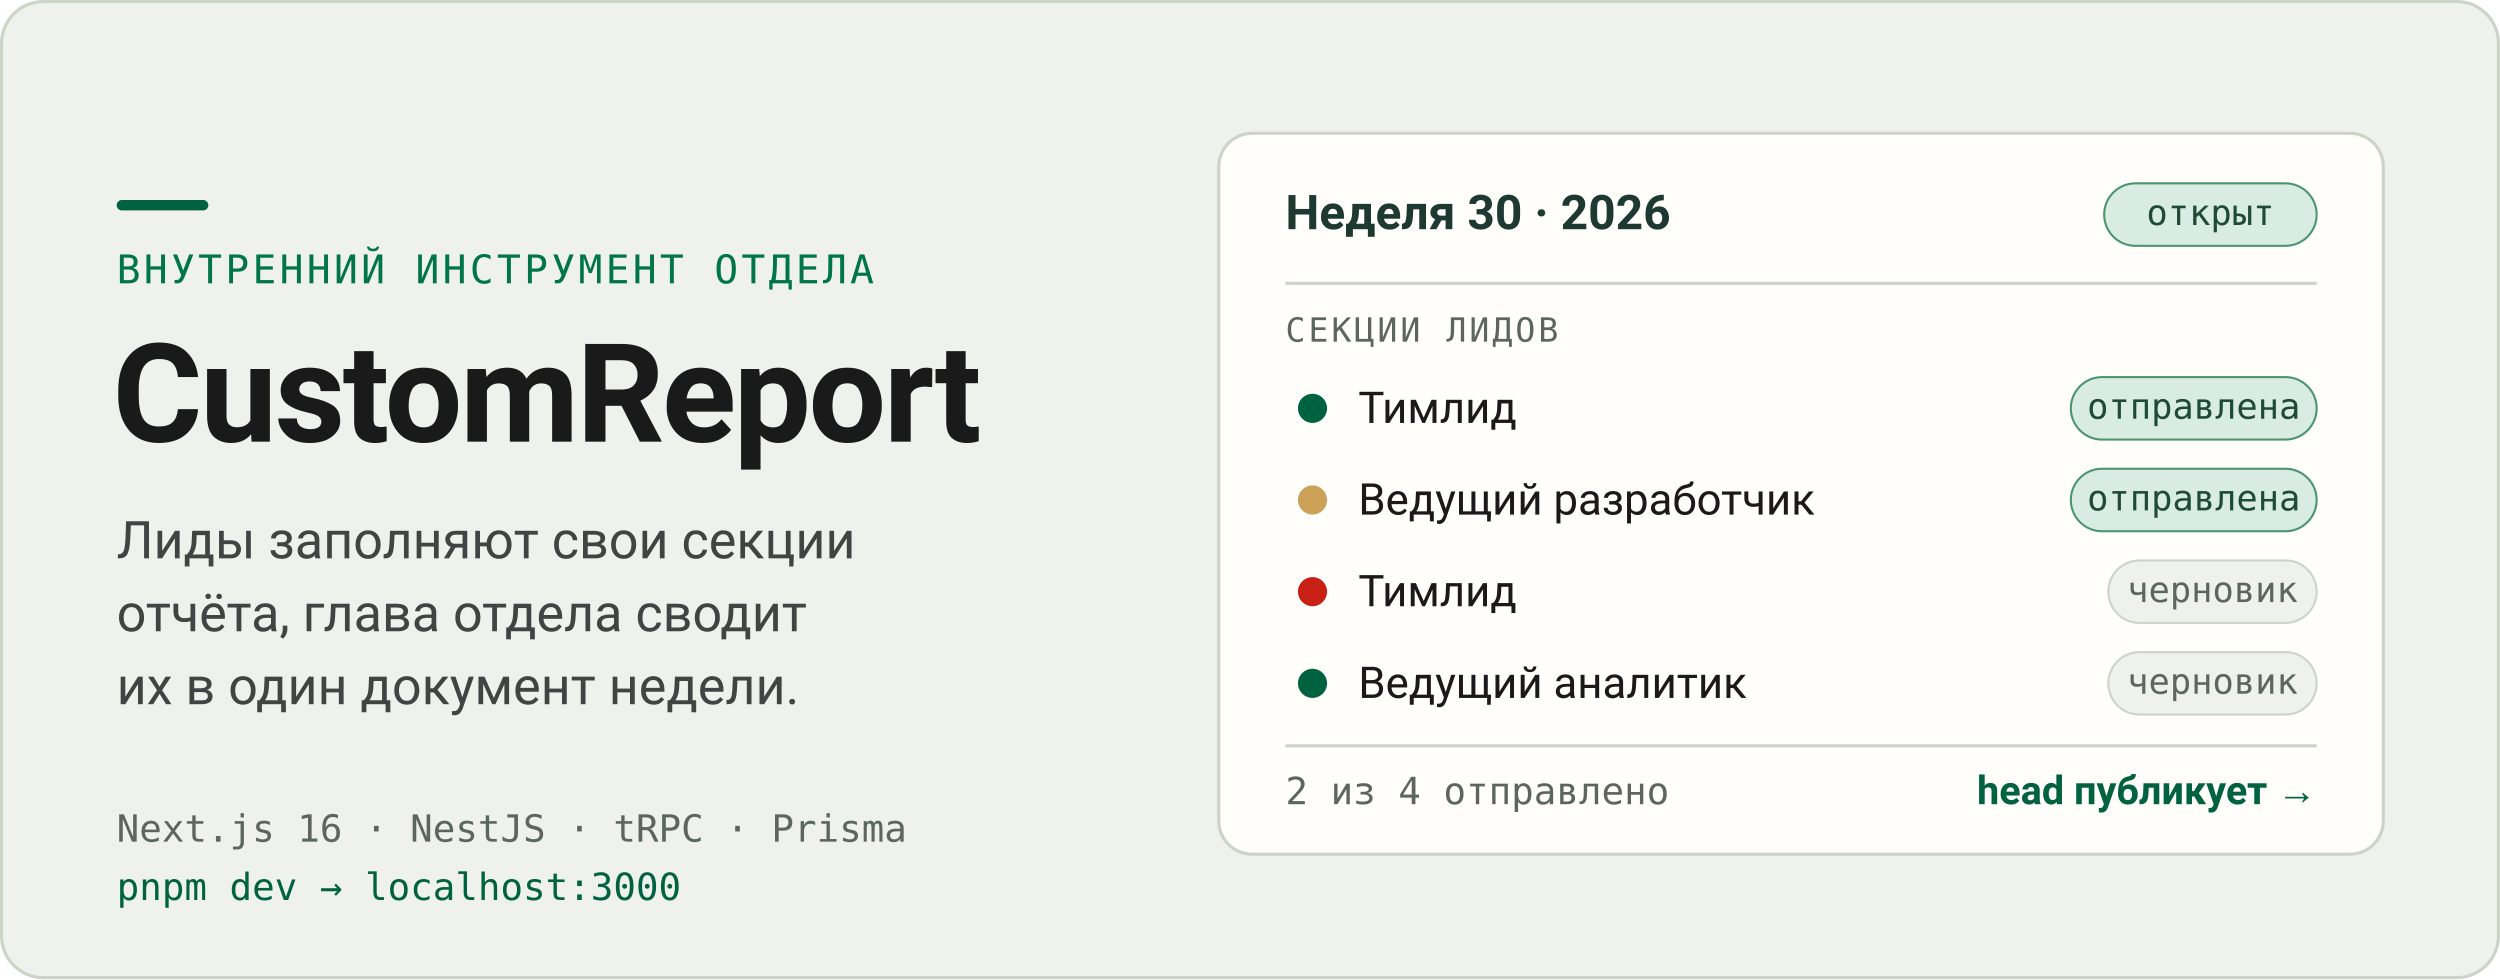
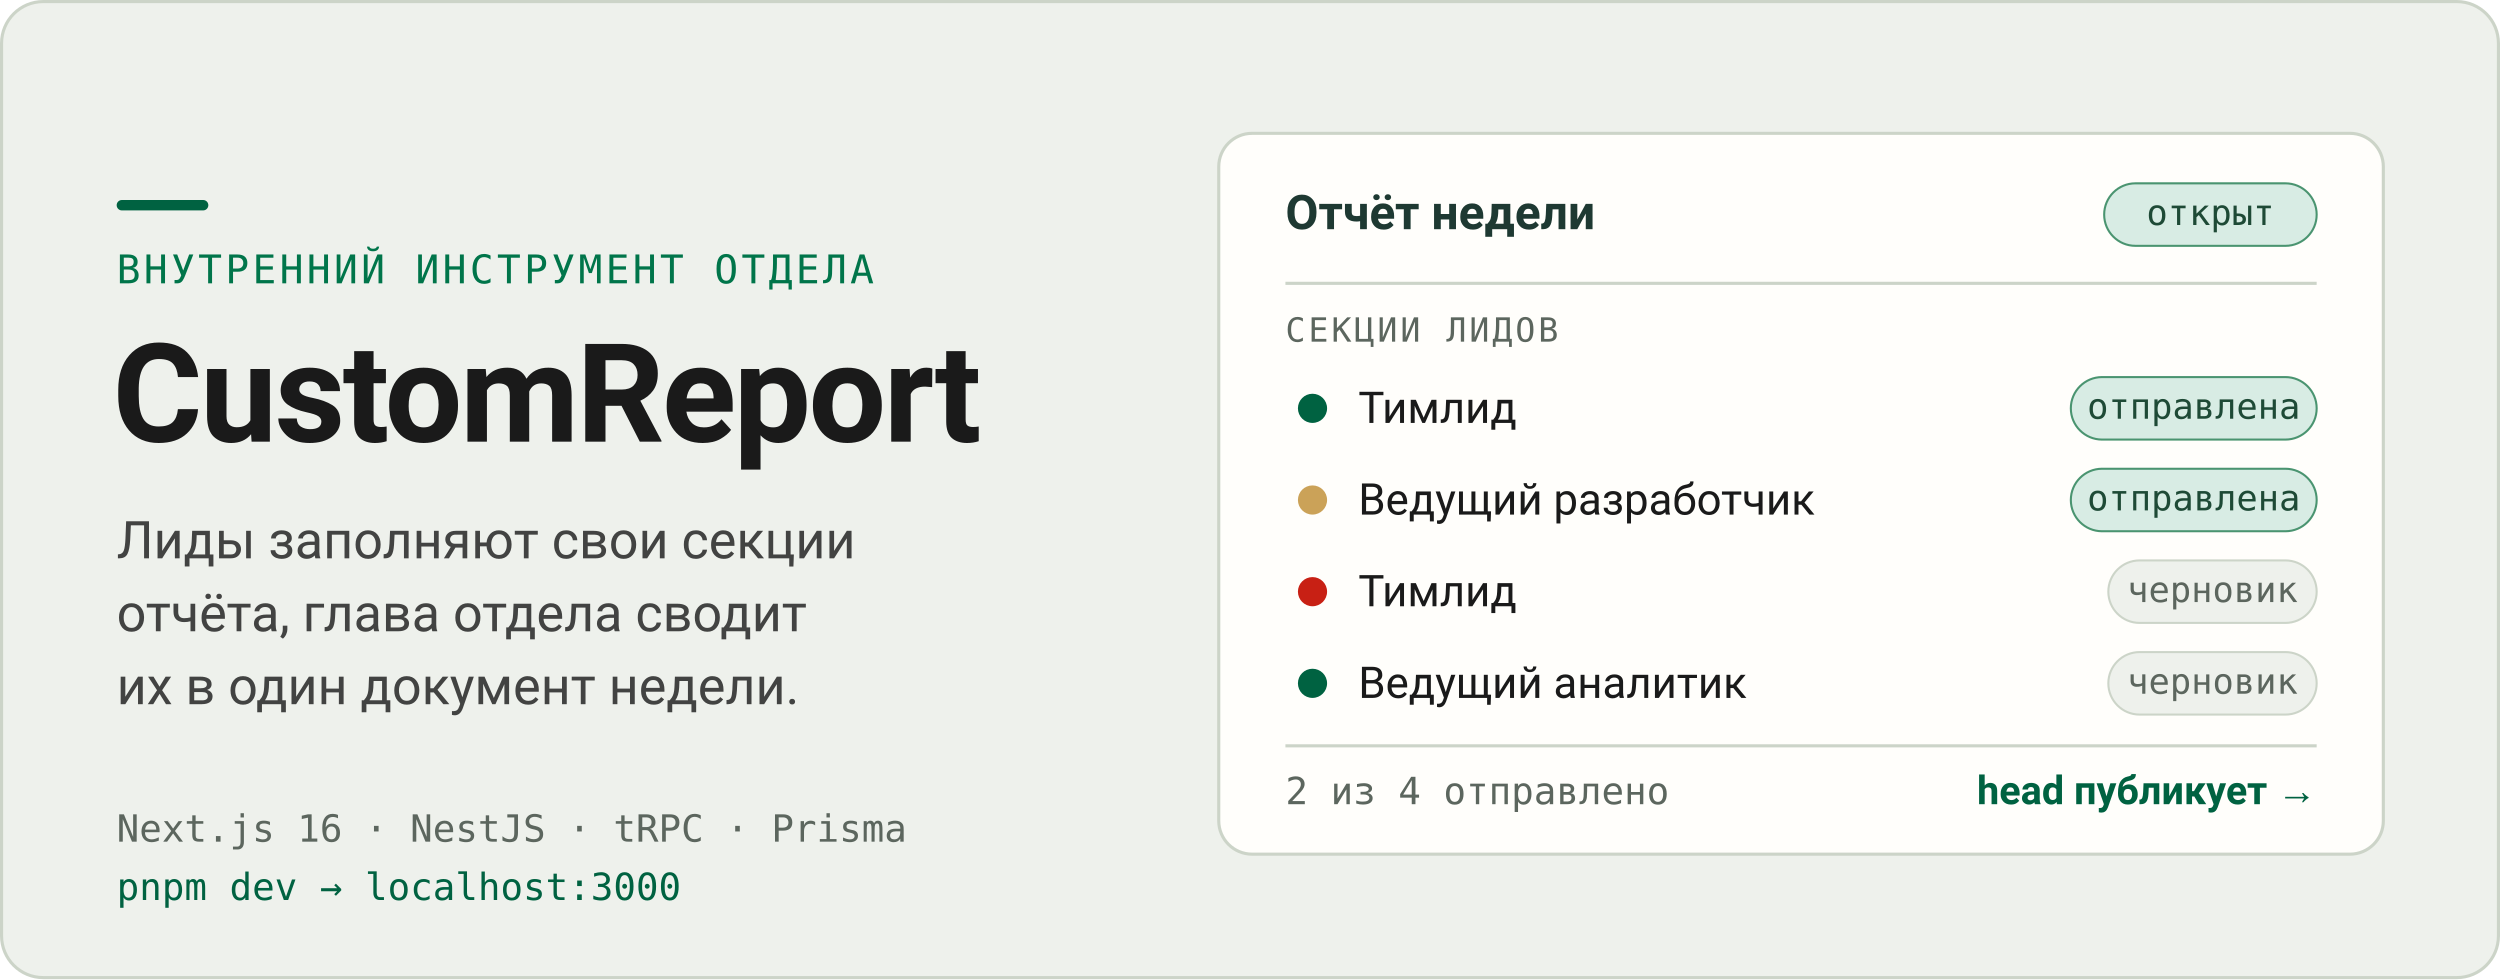
<svg xmlns="http://www.w3.org/2000/svg" viewBox="0 0 1200 470" width="1200" height="470" role="img" aria-labelledby="t d">
  <style>
    .s { font-family: ui-sans-serif, system-ui, -apple-system, "Segoe UI", Roboto, "Helvetica Neue", Arial, sans-serif; }
    .m { font-family: ui-monospace, "SFMono-Regular", Menlo, Consolas, monospace; }
  </style>
  <rect x="0.75" y="0.75" width="1198.5" height="468.5" rx="20" fill="#eef1ec" stroke="#ccd4c8" stroke-width="1.5" />
  <rect x="56" y="96" width="44" height="5" rx="2.5" fill="#006241" />
  <text class="m" x="56" y="136" font-size="19" letter-spacing="1.6" fill="#00754a">ВНУТРЕННИЙ ИНСТРУМЕНТ ОТДЕЛА</text>
  <text class="s" x="54" y="212" font-size="66" font-weight="700" letter-spacing="-1.2" fill="#1a1a1a">CustomReport</text>
  <text class="s" x="56" y="268" font-size="25" fill="rgba(0,0,0,0.72)">Лиды заполняют свои секции</text>
  <text class="s" x="56" y="303" font-size="25" fill="rgba(0,0,0,0.72)">отчёта, глава отдела сводит</text>
  <text class="s" x="56" y="338" font-size="25" fill="rgba(0,0,0,0.72)">их в один документ недели.</text>
  <text class="m" x="56" y="404" font-size="18" fill="#5c665e">Next.js 16 · NestJS · tRPC · Prisma</text>
  <text class="m" x="56" y="432" font-size="18" fill="#006241">pnpm dev → localhost:3000</text>
  <rect x="585" y="64" width="559" height="346" rx="16" fill="#fffefb" stroke="#ccd4c8" stroke-width="1.5" />
-   <text class="s" x="617" y="110" font-size="23" font-weight="600" fill="#1e3932">Неделя 30 · 2026</text>
+   <text class="s" x="617" y="110" font-size="23" font-weight="600" fill="#1e3932">Отчёт недели</text>
  <rect x="1010" y="88" width="102" height="30" rx="15" fill="#d8ece4" stroke="#4a9470" />
  <text class="m" x="1061" y="108" font-size="17" fill="#1e4a36" text-anchor="middle">открыт</text>
  <line x1="617" y1="136" x2="1112" y2="136" stroke="#ccd4c8" stroke-width="1.5" />
  <text class="m" x="617" y="164" font-size="16" letter-spacing="1.4" fill="#5c665e">СЕКЦИИ ЛИДОВ</text>
  <circle cx="630" cy="196" r="7" fill="#006241" />
  <text class="s" x="652" y="203" font-size="21" fill="#1a1a1a">Тимлид</text>
  <rect x="994" y="181" width="118" height="30" rx="15" fill="#d8ece4" stroke="#4a9470" />
  <text class="m" x="1053" y="201" font-size="17" fill="#1e4a36" text-anchor="middle">отправлена</text>
  <circle cx="630" cy="240" r="7" fill="#cba258" />
  <text class="s" x="652" y="247" font-size="21" fill="#1a1a1a">Ведущий разработчик</text>
  <rect x="994" y="225" width="118" height="30" rx="15" fill="#d8ece4" stroke="#4a9470" />
  <text class="m" x="1053" y="245" font-size="17" fill="#1e4a36" text-anchor="middle">отправлена</text>
  <circle cx="630" cy="284" r="7" fill="#c82014" />
  <text class="s" x="652" y="291" font-size="21" fill="#1a1a1a">Тимлид</text>
  <rect x="1012" y="269" width="100" height="30" rx="15" fill="#eef1ec" stroke="#ccd4c8" />
  <text class="m" x="1062" y="289" font-size="17" fill="#5c665e" text-anchor="middle">черновик</text>
  <circle cx="630" cy="328" r="7" fill="#006241" />
  <text class="s" x="652" y="335" font-size="21" fill="#1a1a1a">Ведущий аналитик</text>
  <rect x="1012" y="313" width="100" height="30" rx="15" fill="#eef1ec" stroke="#ccd4c8" />
  <text class="m" x="1062" y="333" font-size="17" fill="#5c665e" text-anchor="middle">черновик</text>
  <line x1="617" y1="358" x2="1112" y2="358" stroke="#ccd4c8" stroke-width="1.5" />
  <text class="m" x="617" y="386" font-size="18" fill="#5c665e">2 из 4 отправлено</text>
  <text class="s" x="1112" y="386" font-size="19" font-weight="600" fill="#006241" text-anchor="end">head публикует →</text>
</svg>
